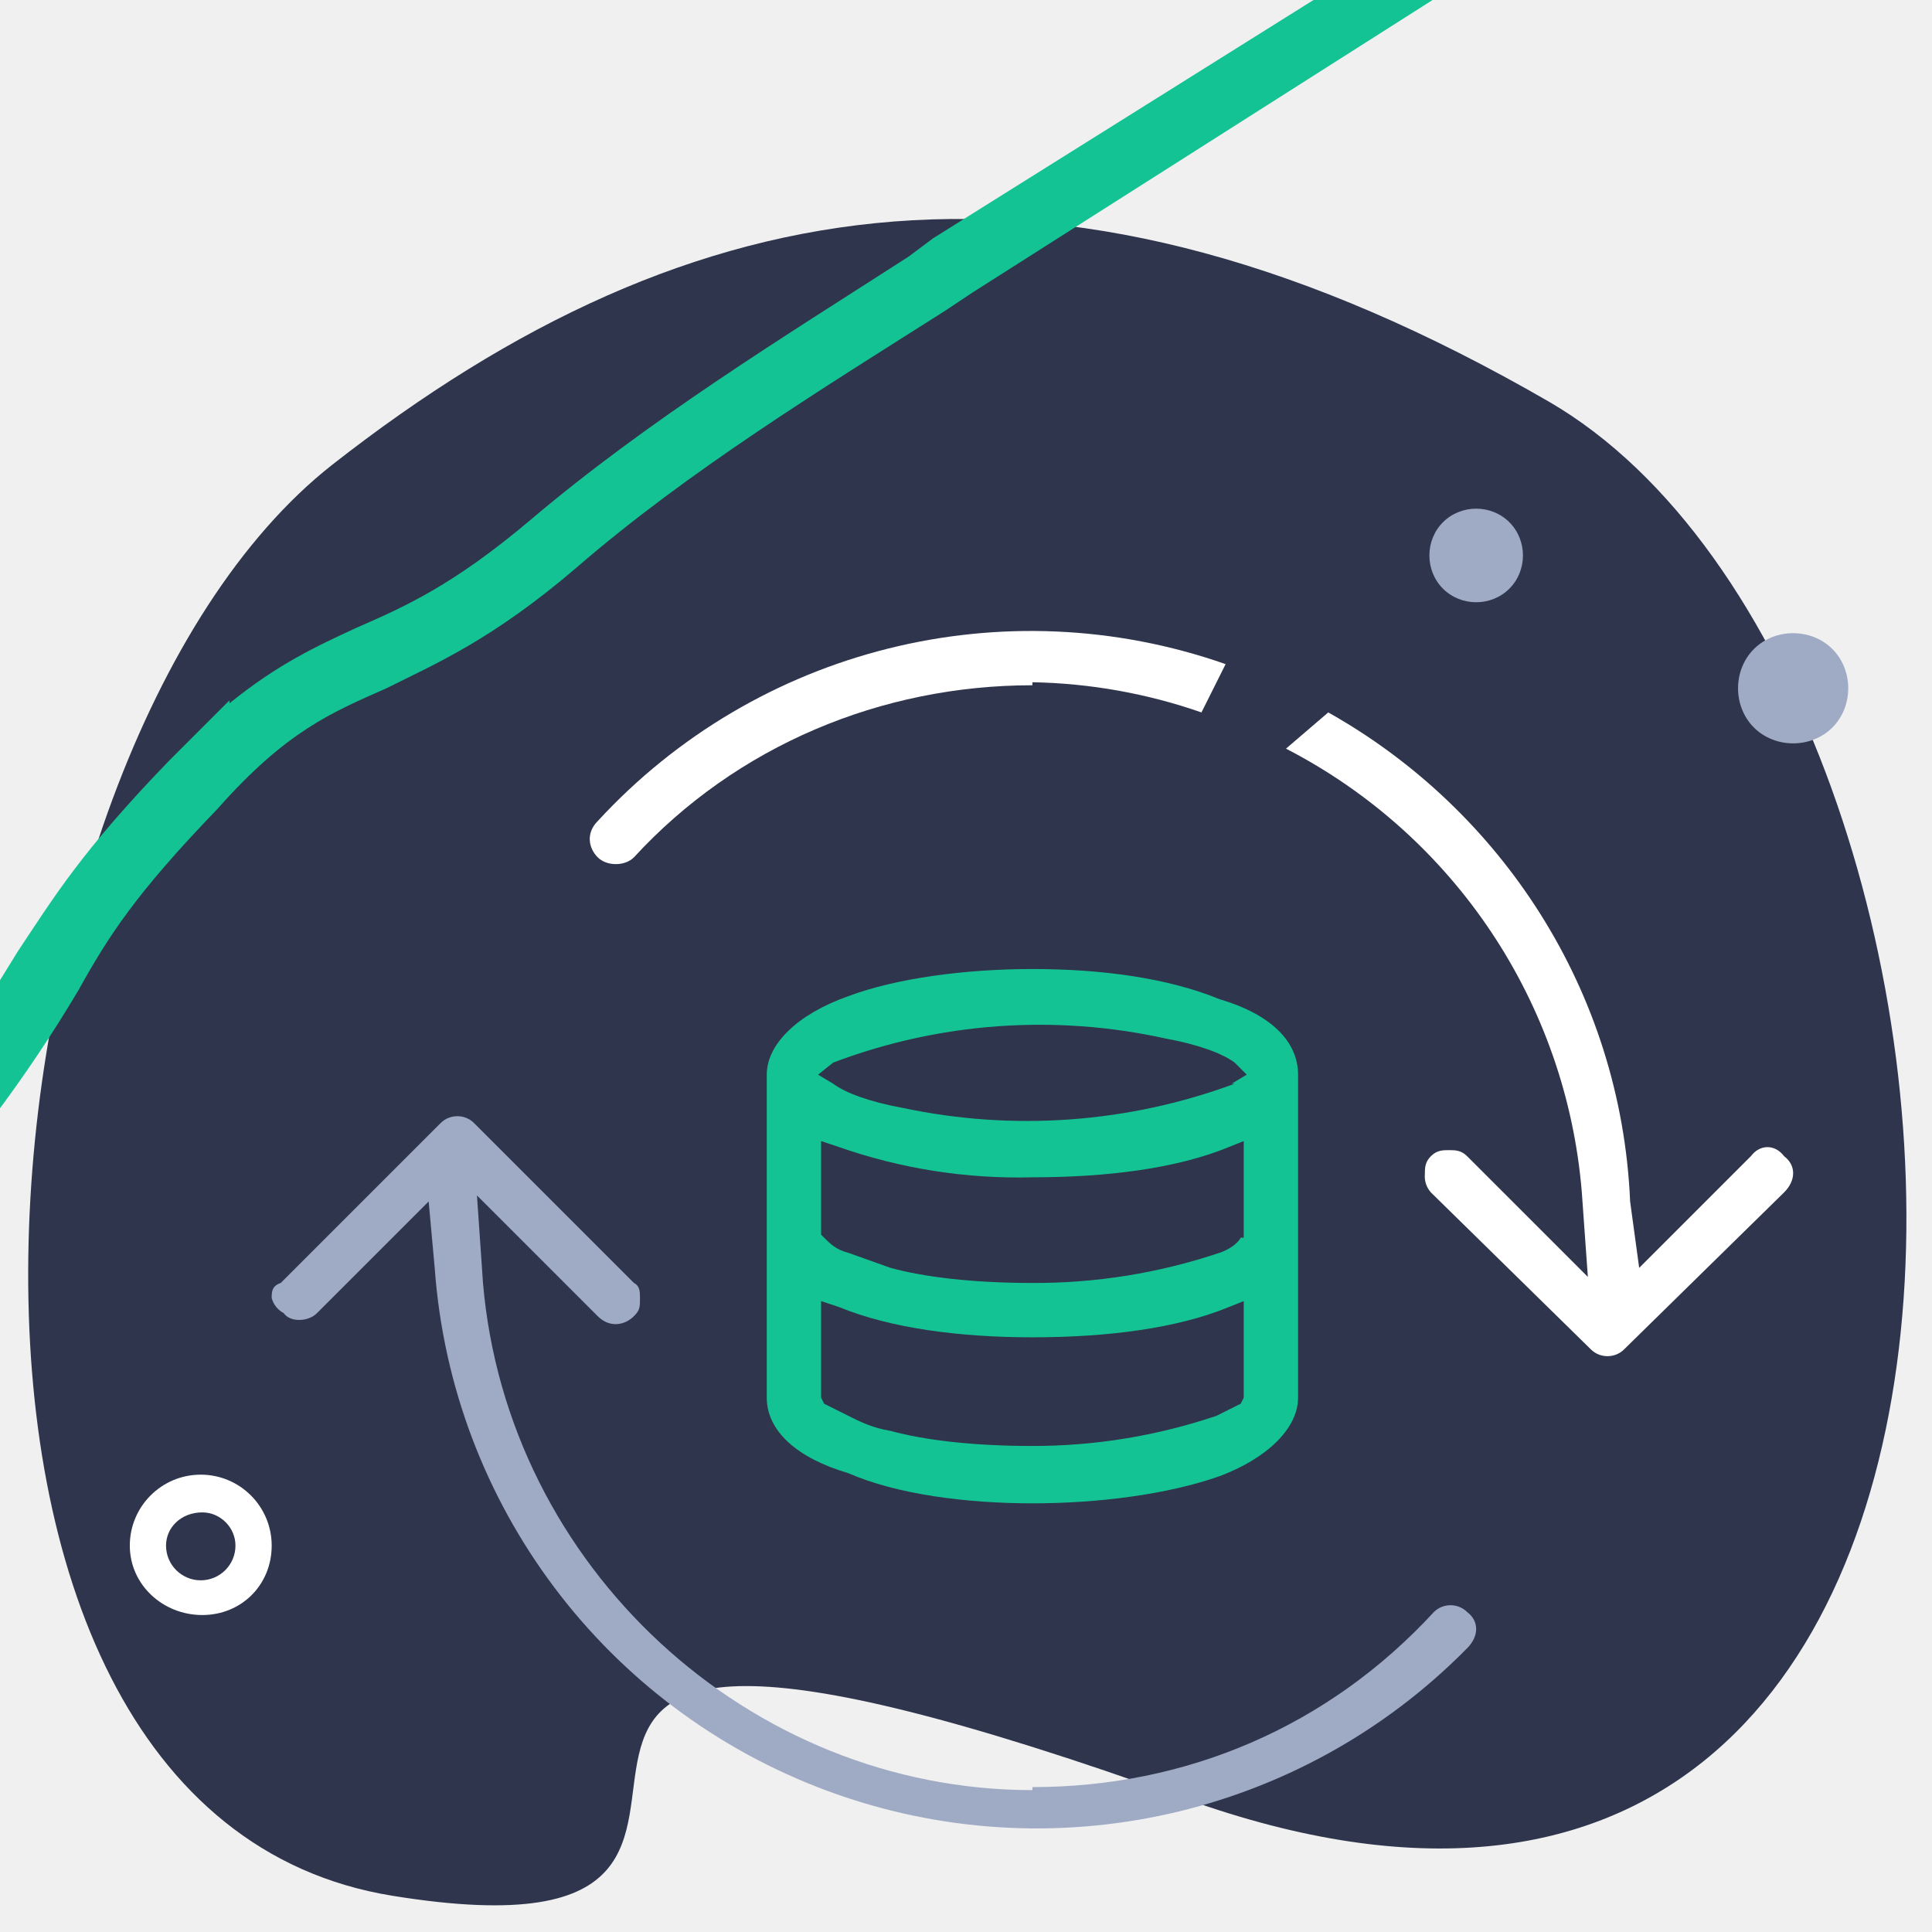
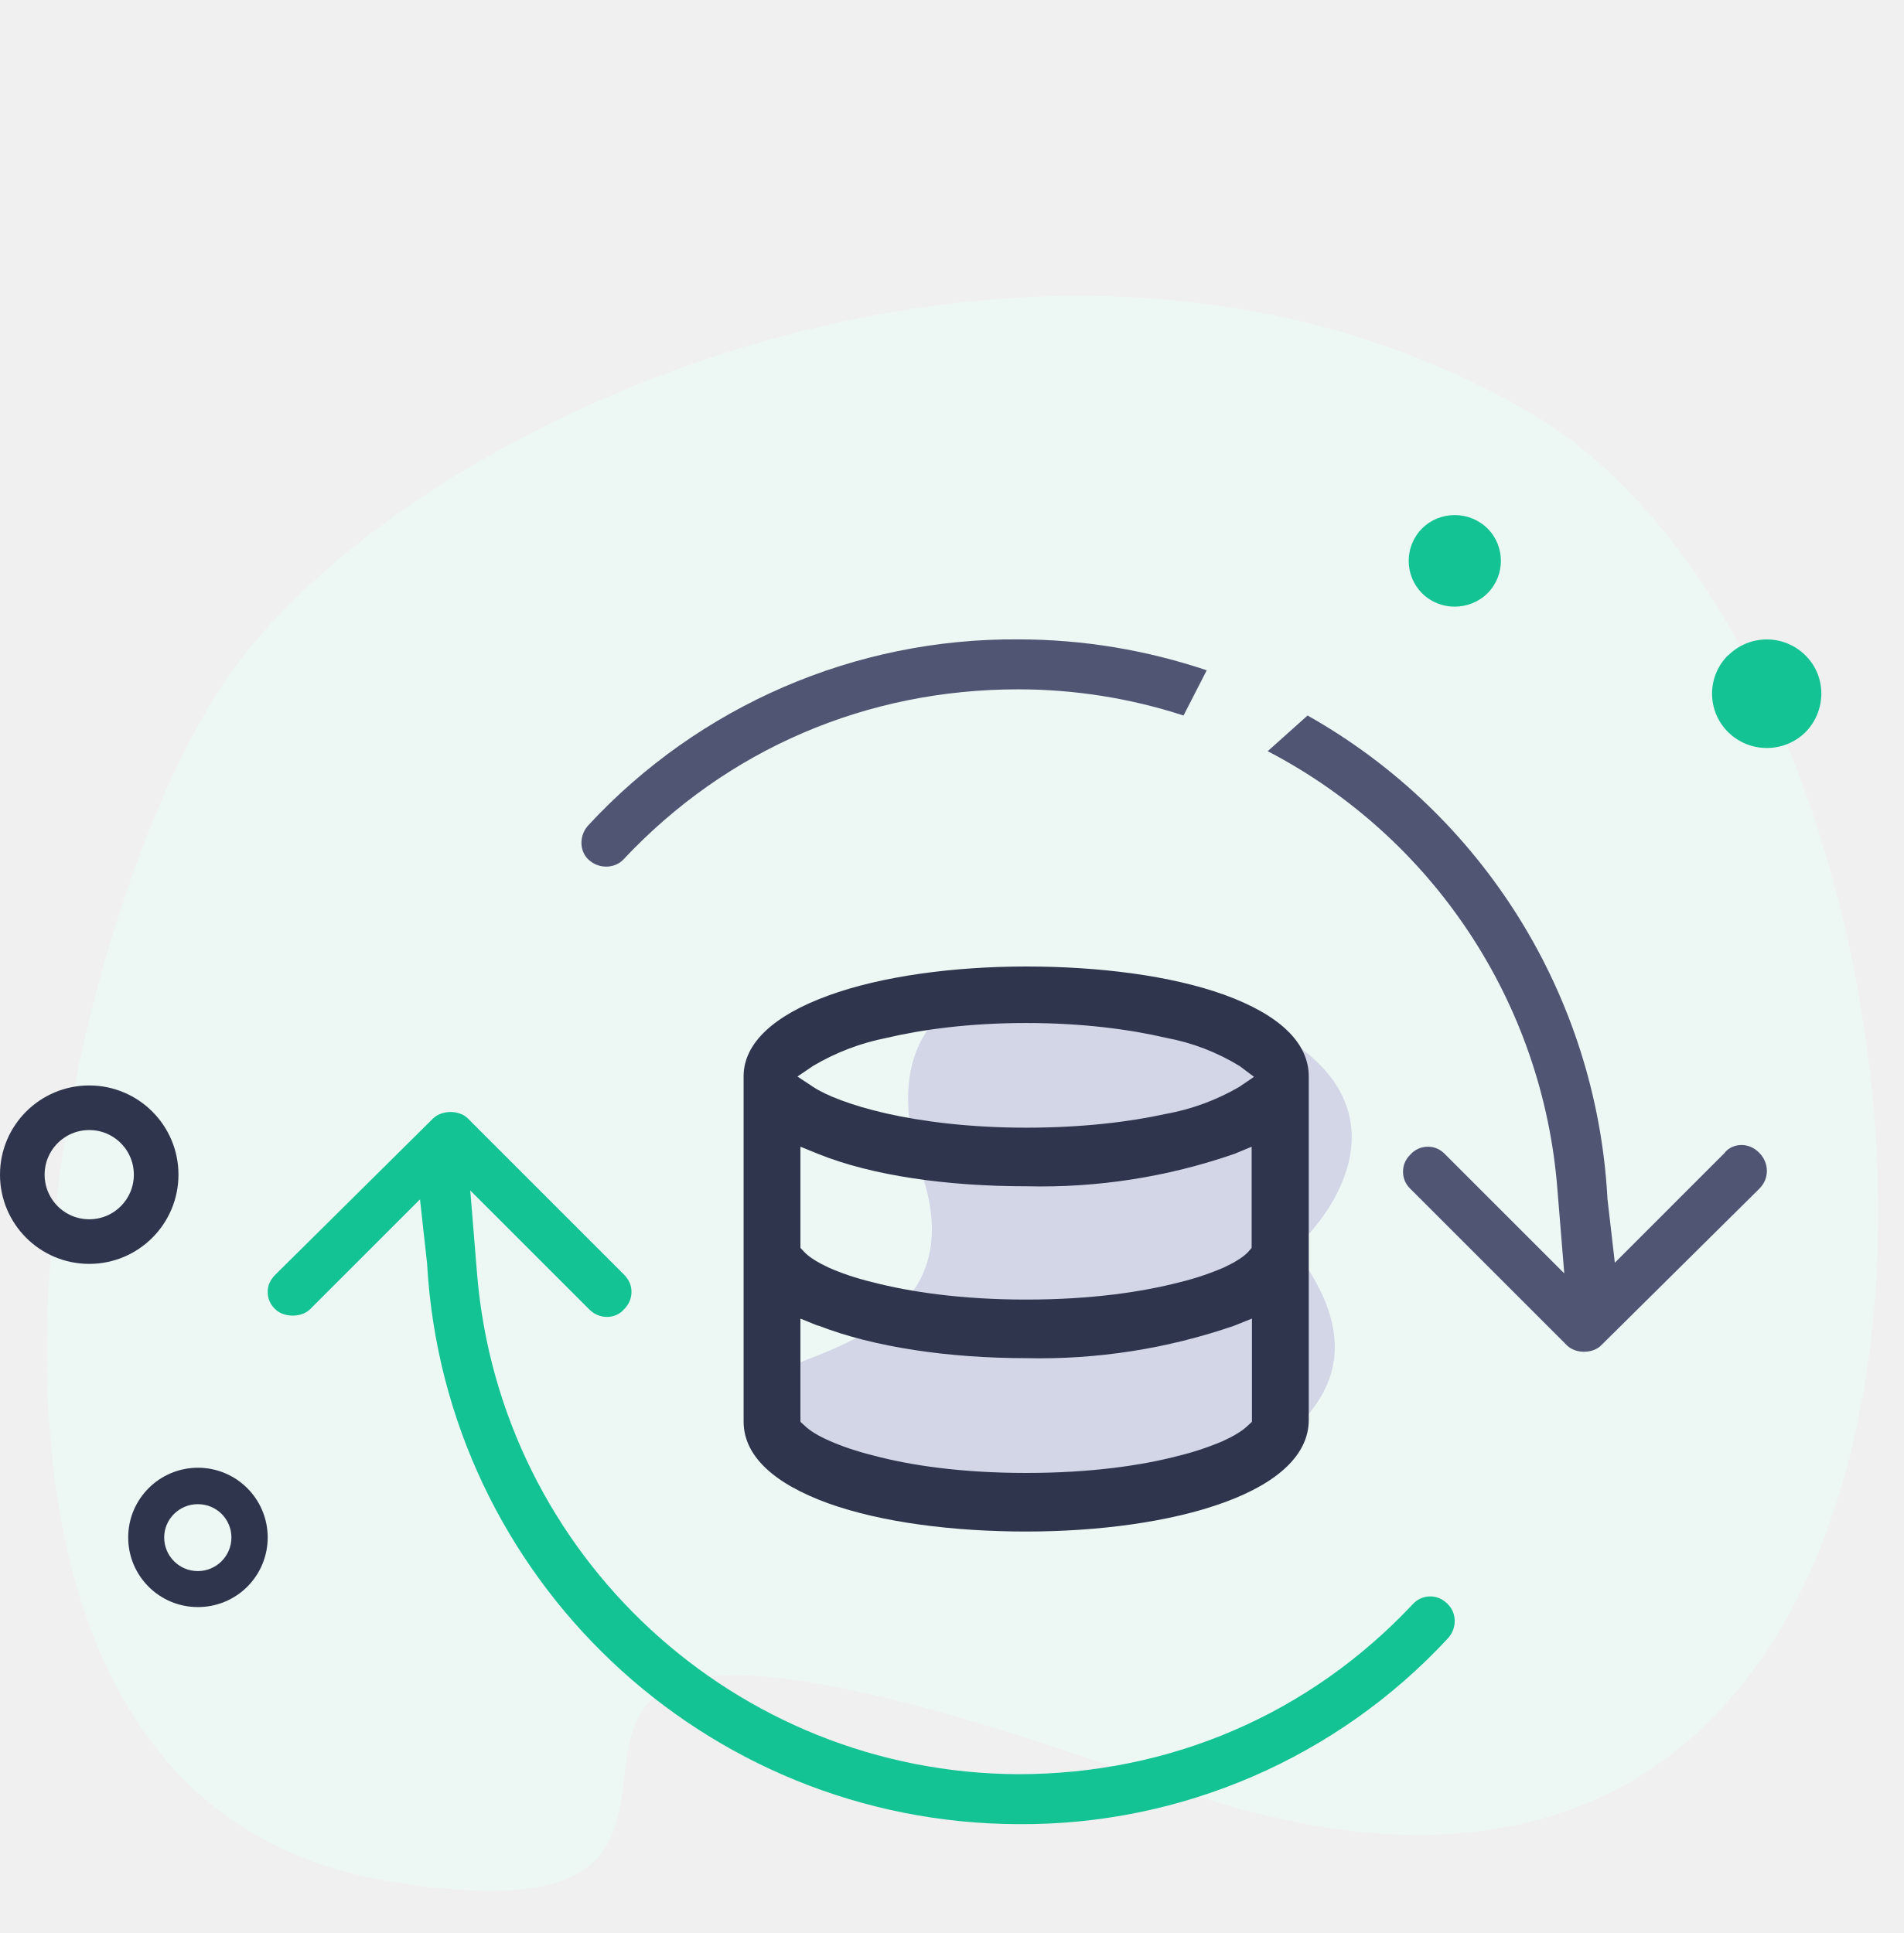
- <svg xmlns="http://www.w3.org/2000/svg" width="64" height="64" fill="none">
+ <svg xmlns="http://www.w3.org/2000/svg" width="64" height="65" fill="none">
  <g clip-path="url(#clip0)">
-     <path d="M11 15.4C-1.2 25-4.3 60 13 62.8c17.3 2.8-4.3-14.2 26.3-3.2 30.7 11 28.4-36.8 12-46.3C35.2 4 23 6 11 15.4z" fill="#2F354D" />
-     <path d="M7.6 23.3c1.6-1.3 2.9-1.9 4.2-2.5 1.6-.7 3.2-1.4 5.8-3.6 3.9-3.3 8.3-6 12.5-8.7l.8-.6L48.3-3l1.5-1c3.7-2.3 6.8-5.5 9.9-8.6l1.5 1.5C58.1-8 54.8-4.7 51-2.2l-1.5.9-17.3 11-.9.6c-4.1 2.6-8.5 5.3-12.2 8.5-2.8 2.4-4.7 3.2-6.3 4-1.8.8-3.3 1.4-5.6 4-2.7 2.8-3.6 4.2-4.6 6a46.6 46.6 0 01-6 8 163 163 0 00-5.3 7 37.4 37.4 0 00-3.3 5.3c-.8 1.4-1.6 3-3.6 5.6l-1.7-1.3c1.9-2.5 2.6-3.9 3.4-5.3.8-1.5 1.6-3 3.5-5.6l5.4-7.1 2.4-3C-1 34.1-.2 32.8.6 31.5c1.2-1.8 2.1-3.3 5-6.3l2-2z" fill="#14C393" />
-     <path d="M34.2 59.2c5.1 0 9.8-2 13.3-5.8.3-.3.8-.3 1.1 0 .4.3.4.8 0 1.2A20 20 0 0114.4 42l-.2-2.2-3.7 3.7c-.3.3-.9.3-1.1 0A.8.8 0 019 43c0-.2 0-.4.3-.5l5.3-5.3c.3-.3.8-.3 1.1 0l5.3 5.3c.2.1.2.3.2.5 0 .3 0 .4-.2.6-.3.3-.8.4-1.2 0l-4-4 .2 2.9c.8 9.4 8.8 16.8 18.2 16.8z" fill="#9FAAC4" />
-     <path d="M54.3 42l3.7-3.7c.3-.4.8-.4 1.1 0 .4.3.4.8 0 1.2l-5.3 5.2c-.3.3-.8.3-1.1 0l-5.3-5.2a.8.8 0 01-.2-.6c0-.2 0-.4.2-.6.2-.2.4-.2.6-.2.2 0 .4 0 .6.2l4 4-.2-2.8a18.2 18.2 0 00-9.8-14.7l1.4-1.2c5.7 3.2 9.7 9.2 10 16.2l.3 2.2z" fill="#fff" />
-     <path d="M34.2 22.7c-5 0-9.8 2-13.2 5.7-.3.3-.9.3-1.2 0-.3-.3-.4-.8 0-1.2A19.5 19.5 0 0140.6 22l-.8 1.6a18 18 0 00-5.6-1z" fill="#fff" />
-     <path fill-rule="evenodd" clip-rule="evenodd" d="M43 35.6v10.7c0 1-1 2-2.6 2.6-1.7.6-4 .9-6.2.9s-4.5-.3-6.1-1c-1.7-.5-2.7-1.4-2.7-2.5V35.6c0-1 1-2 2.7-2.6 1.6-.6 3.9-.9 6.1-.9 2.3 0 4.5.3 6.2 1 1.7.5 2.6 1.4 2.6 2.5zM27.8 38l-.6-.2v3.1l.1.1c.2.2.4.4.8.5l1.4.5c1.1.3 2.7.5 4.7.5a19.2 19.2 0 006.2-1c.3-.1.6-.3.7-.5h.1v-3.2l-.5.2c-1.7.7-4 1-6.5 1a18 18 0 01-6.4-1zm13-2.1l.5-.3-.4-.4c-.4-.3-1.2-.6-2.3-.8a19.3 19.3 0 00-11 .8l-.5.4.5.3c.4.3 1.2.6 2.3.8a19.8 19.8 0 0011-.8zm-13 7.4l-.6-.2v3.2l.1.2.8.4c.4.2.8.4 1.4.5 1.1.3 2.7.5 4.7.5a19 19 0 006.1-1l.8-.4.1-.2v-3.2l-.5.2c-1.7.7-4 1-6.5 1-2.4 0-4.7-.3-6.4-1z" fill="#14C393" />
-     <path d="M6.7 53.5c-1.3 0-2.4-1-2.4-2.3a2.3 2.3 0 014.7 0c0 1.3-1 2.3-2.3 2.3zm0-3.4c-.7 0-1.2.5-1.2 1.1a1.1 1.1 0 002.3 0c0-.6-.5-1.1-1.1-1.1z" fill="#fff" />
-     <path d="M58.1 21.5c.7-.7 1.9-.7 2.6 0 .7.7.7 1.9 0 2.6-.7.7-1.9.7-2.6 0-.7-.7-.7-1.9 0-2.6z" fill="#9FAAC4" />
-     <path d="M47.8 17.3c.6-.6 1.6-.6 2.2 0 .6.6.6 1.6 0 2.2-.6.6-1.6.6-2.2 0-.6-.6-.6-1.6 0-2.2z" fill="#9FAAC4" />
+     <path d="M7.5 23c-6 9-11.65 37.44 5.58 40.26 17.24 2.83-4.43-14.17 26.23-3.19C69.96 71.06 67.67 23.3 51.39 13.85 35.11 4.39 13.5 14 7.5 23z" fill="#EDF8F5" />
+     <path d="M42.5 34.5c4.8 2.4 2.67 6 1 7.5 4 5.2-1.67 7.33-5 9-2.33-.83-2.3.4-7.5 0-6.5-.5-6.5-3.5-5.5-4.5s7.33-1.5 5.5-7c-2.5-7.5 5.5-8 11.5-5z" fill="#D2D6E7" />
+     <path d="M34.23 59.66c5.08 0 9.78-2 13.27-5.72a.79.79 0 011.14-.03h.02v.02c.3.27.35.8.02 1.16a19.5 19.5 0 01-14.45 6.25 19.97 19.97 0 01-19.87-18.82v-.02l-.24-2.17-3.7 3.7c-.29.28-.87.28-1.16 0a.78.78 0 01-.26-.59c0-.2.07-.39.26-.58l5.3-5.25c.3-.29.88-.29 1.17 0l5.25 5.25c.18.19.25.37.25.58 0 .21-.07.4-.25.59h-.02v.02c-.28.3-.8.33-1.15-.02l-4-4 .23 2.82a18.34 18.34 0 0018.19 16.81z" fill="#14C393" />
+     <path d="M54.29 42.46l3.7-3.7.01-.02c.27-.3.79-.34 1.14.02.35.35.35.88 0 1.22l-5.3 5.25c-.29.3-.88.3-1.17 0l-5.25-5.25a.78.78 0 01-.25-.58c0-.21.07-.4.25-.58a.78.78 0 01.59-.26c.2 0 .4.07.58.26l4 4-.23-2.82a18.2 18.2 0 00-9.74-14.74l1.34-1.2a19.87 19.87 0 0110.08 16.2v.03l.25 2.17z" fill="#505573" />
+     <path d="M34.23 23.18c-5.09 0-9.78 2-13.27 5.72-.28.3-.81.34-1.17.01-.3-.27-.34-.8-.01-1.16a19.5 19.5 0 0114.45-6.25c2.21 0 4.35.37 6.34 1.04l-.78 1.52a17.98 17.98 0 00-5.56-.88z" fill="#505573" />
+     <path fill-rule="evenodd" clip-rule="evenodd" d="M44 36.2v11.55c0 1.14-1 2.1-2.84 2.77-1.8.66-4.24.98-6.66.98-2.43 0-4.85-.3-6.66-.95C26 49.88 25 48.95 25 47.8V36.19c0-1.1 1-2.04 2.84-2.71 1.8-.66 4.24-.98 6.66-.98 2.43 0 4.85.3 6.66.95C43 34.12 44 35.05 44 36.2zm-16.5 2.6l-.59-.24v3.4l.11.12c.17.19.47.37.83.54.38.17.88.35 1.5.5 1.24.32 2.96.58 5.15.58 2.2 0 3.91-.26 5.15-.58a9.32 9.32 0 001.5-.5c.36-.17.66-.35.83-.54l.1-.12v-3.4l-.58.24a19.83 19.83 0 01-7 1.09c-2.63 0-5.17-.35-7-1.09zm14.16-2.25l.5-.34-.48-.36a7.23 7.23 0 00-2.47-.95c-1.2-.28-2.79-.5-4.71-.5s-3.5.22-4.69.5a7.8 7.8 0 00-2.47.94l-.53.36.53.35c.42.28 1.27.62 2.45.89 1.2.27 2.79.48 4.71.48s3.49-.2 4.68-.46a7.58 7.58 0 002.48-.91zM27.5 44.58l-.59-.24v3.47l.13.12c.18.18.48.36.85.52.38.17.89.35 1.5.5 1.24.33 2.95.58 5.11.58s3.87-.25 5.1-.57a9.77 9.77 0 001.51-.5c.37-.17.67-.35.85-.53l.13-.12v-3.47l-.6.24a20.06 20.06 0 01-6.99 1.09c-2.57 0-5.11-.36-7-1.1z" fill="#2F354D" />
+     <path d="M6.65 54.04a2.34 2.34 0 01-2.34-2.34 2.34 2.34 0 014.69 0 2.34 2.34 0 01-2.35 2.34zm0-3.46c-.62 0-1.13.5-1.13 1.12a1.13 1.13 0 002.26 0c0-.62-.5-1.12-1.13-1.12z" fill="#2F354D" />
+     <path d="M3 41.75a2.25 2.25 0 110-4.5 2.25 2.25 0 010 4.5z" stroke="#2F354D" stroke-width="1.5" />
+     <path d="M58.1 22.04a1.84 1.84 0 012.6 0c.71.7.71 1.86 0 2.58-.72.71-1.88.71-2.6 0a1.82 1.82 0 010-2.59z" fill="#14C393" />
+     <path d="M47.81 17.77c.6-.6 1.59-.6 2.2 0 .6.6.6 1.58 0 2.18-.61.6-1.6.6-2.2 0-.6-.6-.6-1.58 0-2.18z" fill="#14C393" />
  </g>
  <defs>
    <clipPath id="clip0">
-       <path fill="#fff" d="M0 0h64v64H0z" />
+       <path fill="#fff" d="M0 .5h64v64H0z" />
    </clipPath>
  </defs>
</svg>
